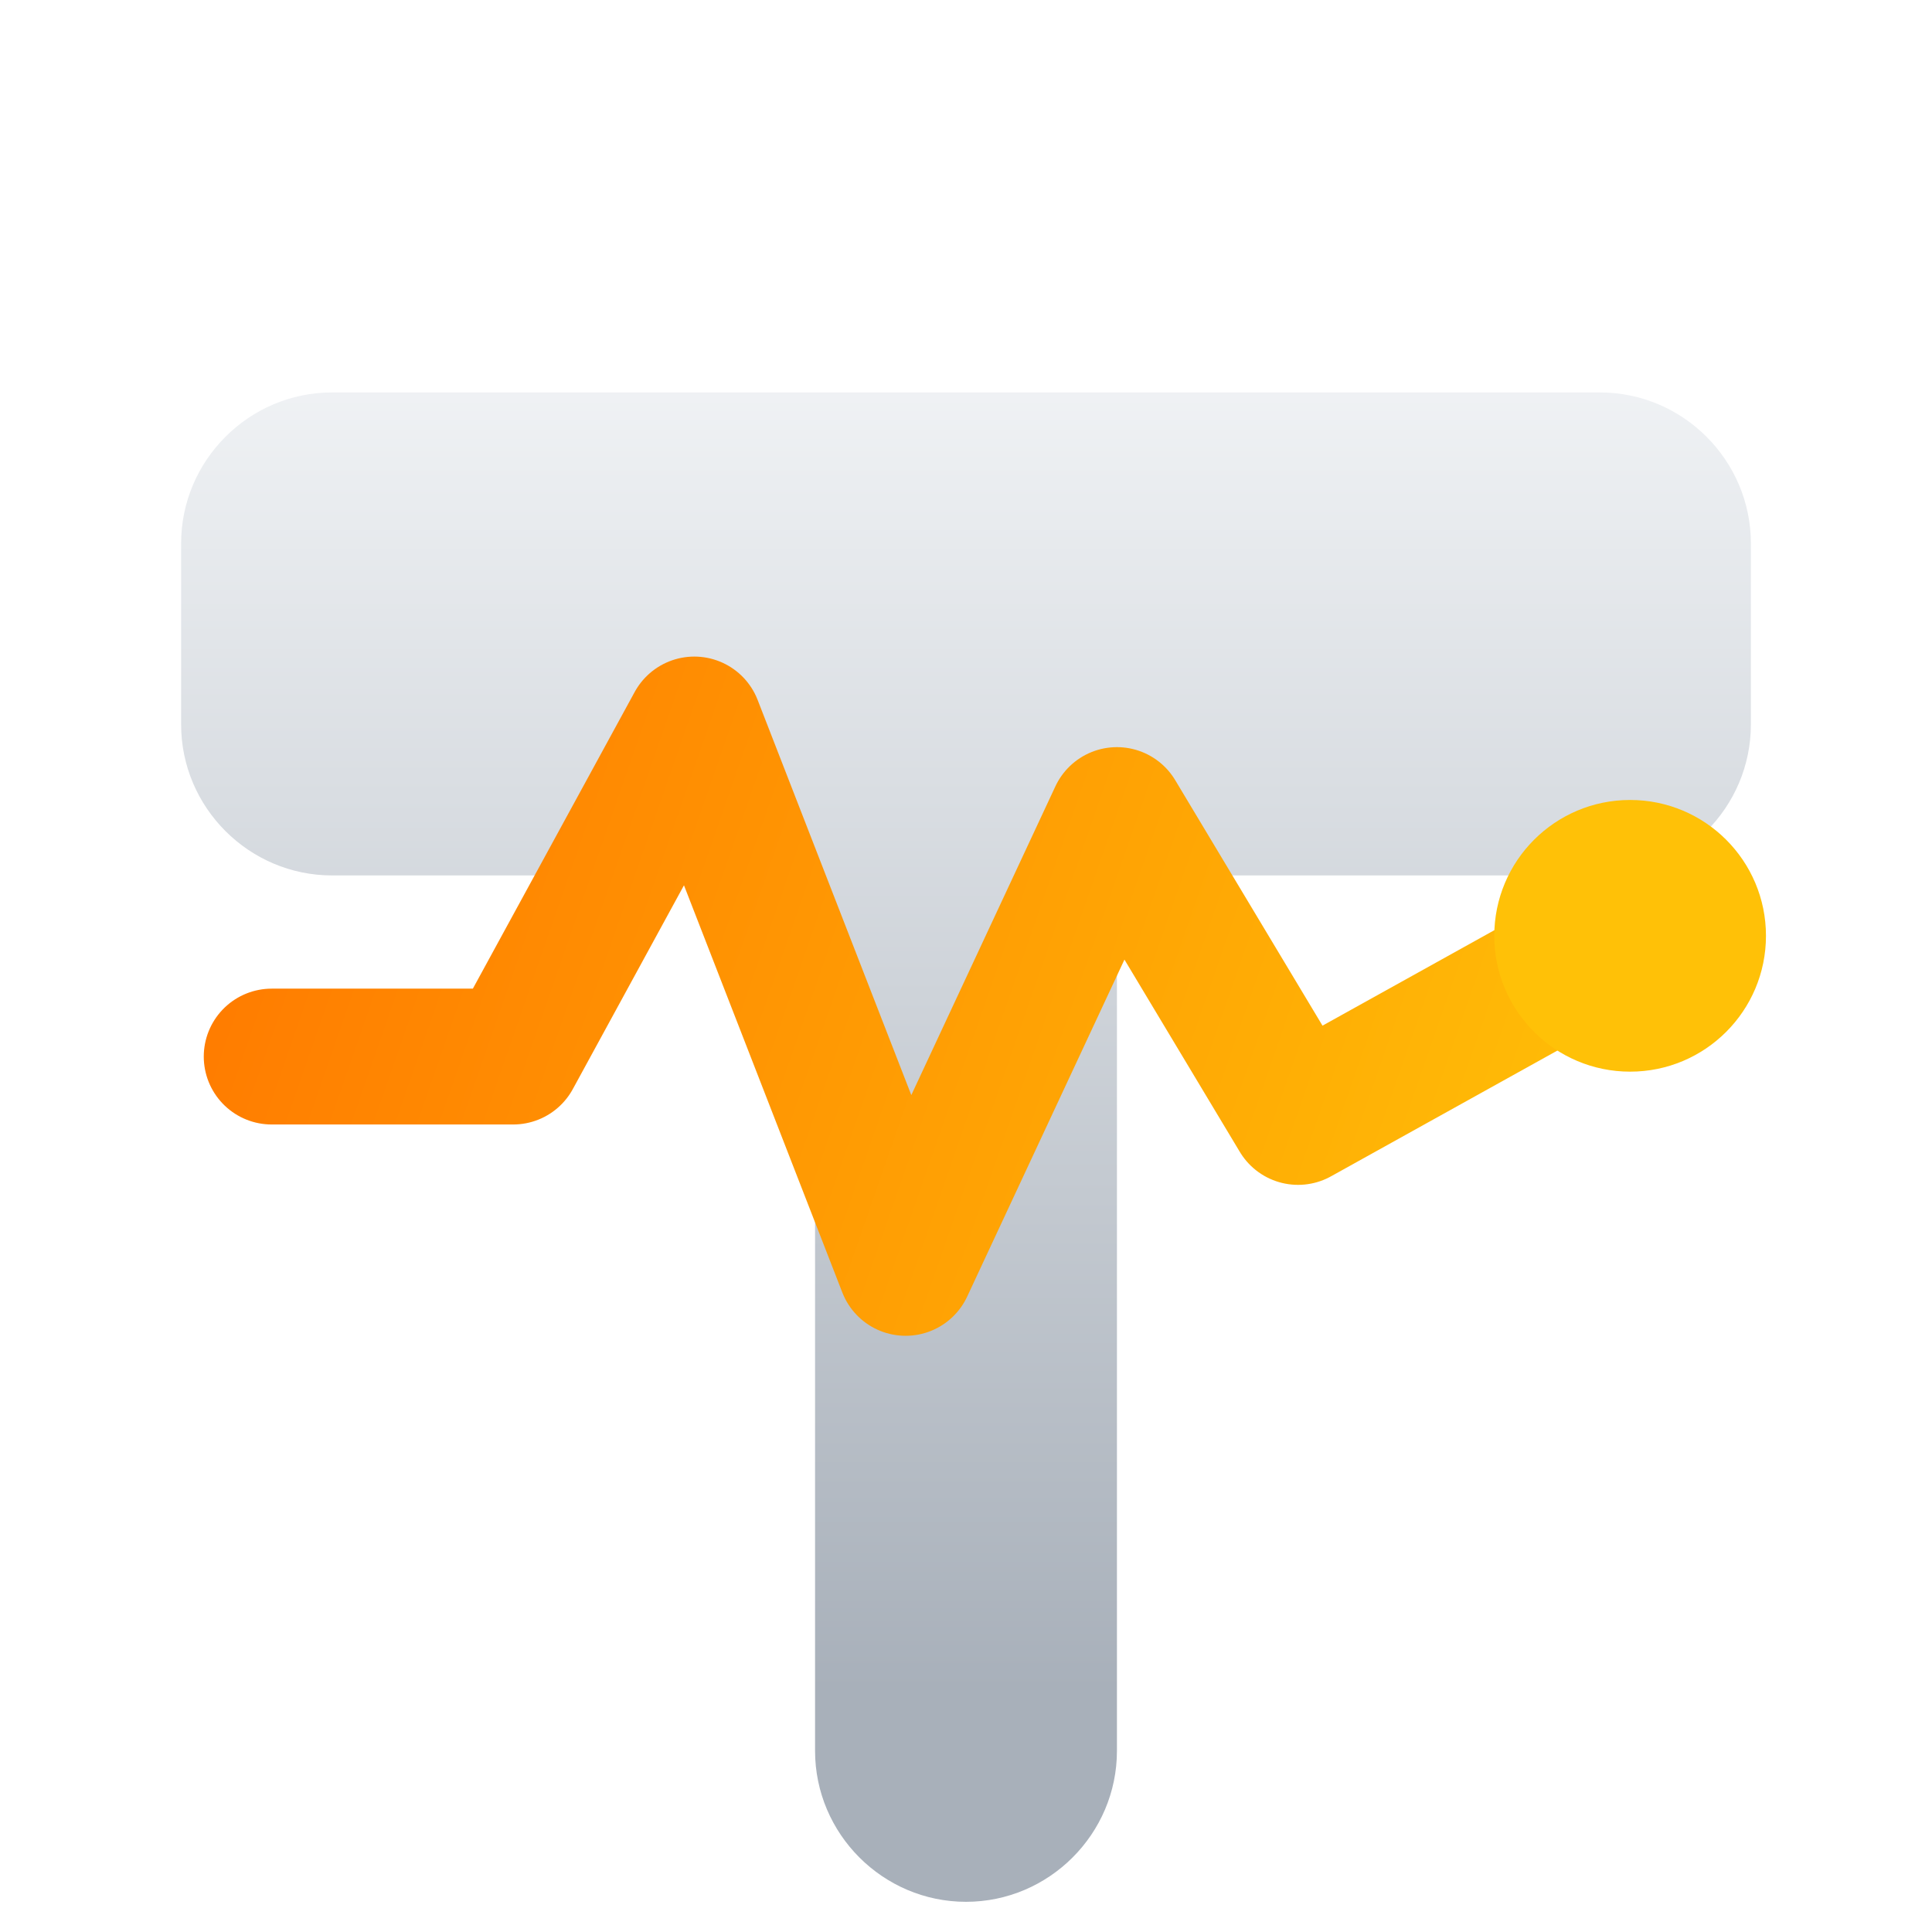
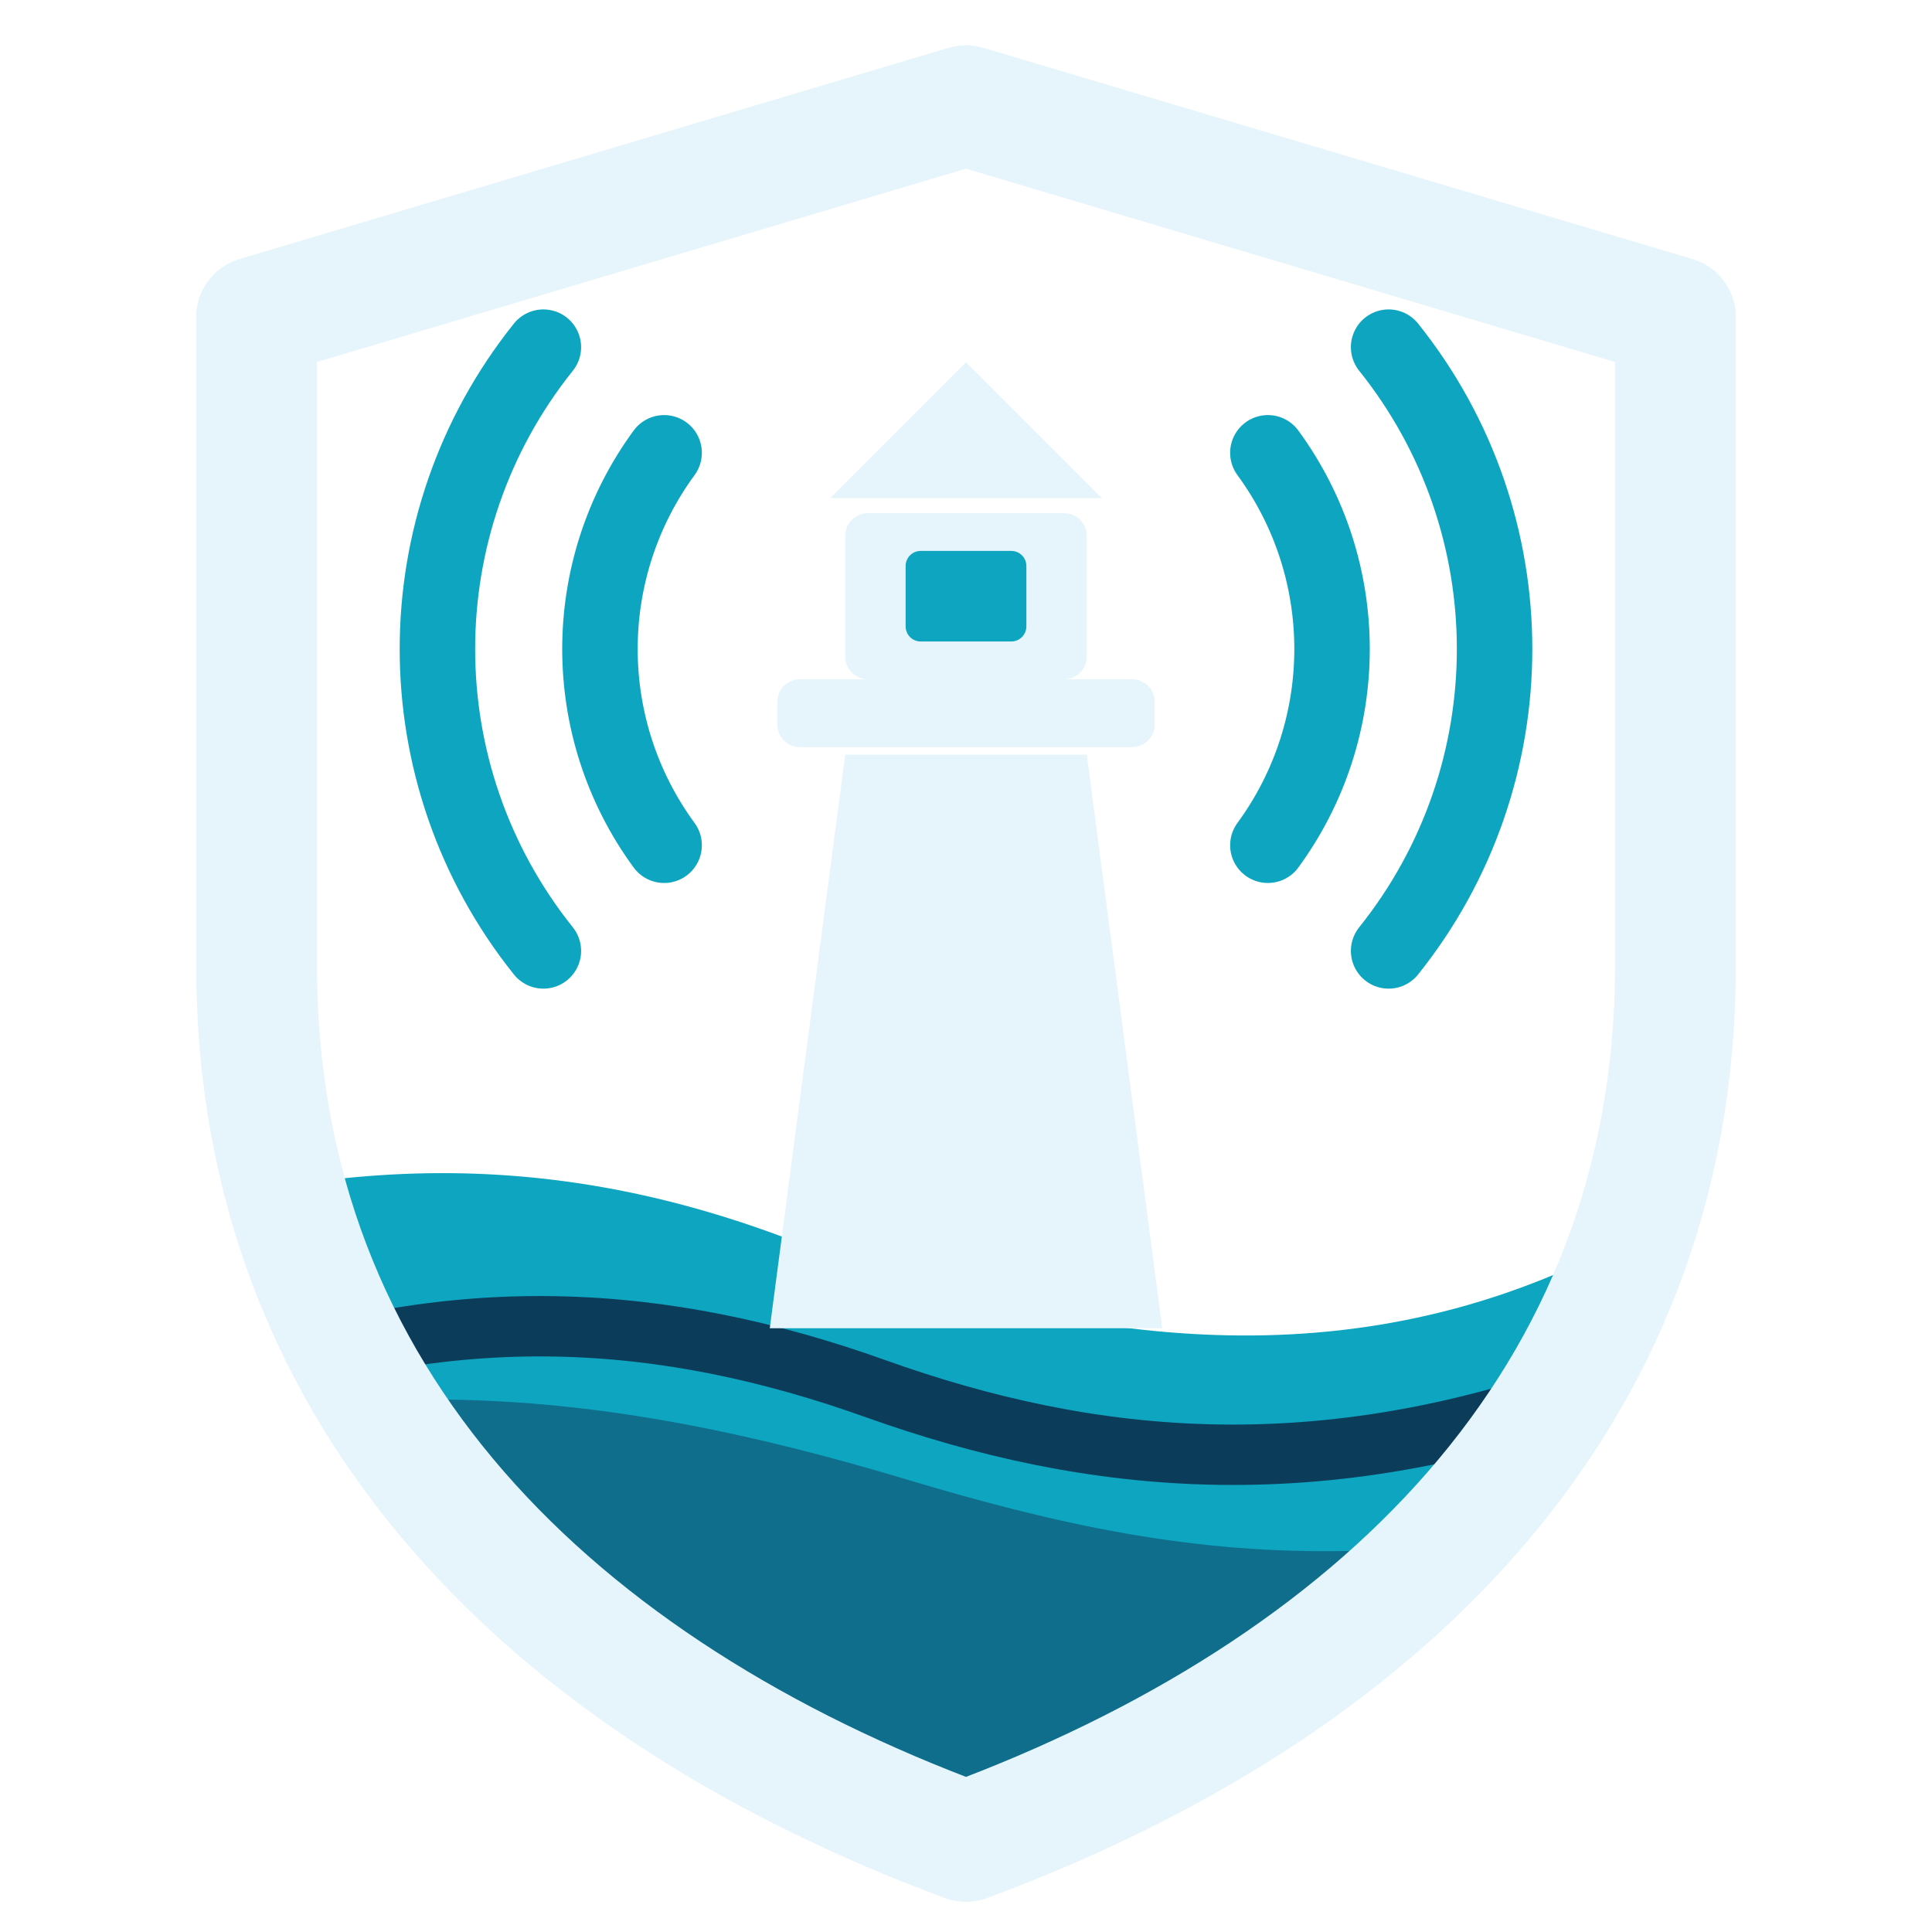
- <svg xmlns="http://www.w3.org/2000/svg" viewBox="0 0 128 128" fill="none" role="img" aria-labelledby="tt-mark-light-title">
+ <svg xmlns="http://www.w3.org/2000/svg" viewBox="0 0 128 128" fill="none" role="img" aria-labelledby="ph-title">
  <defs>
-     <linearGradient id="tt-steel-on-dark" x1="64" y1="20" x2="64" y2="112" gradientUnits="userSpaceOnUse">
-       <stop offset="0%" stop-color="#F4F6F8" />
-       <stop offset="100%" stop-color="#A8B0BA" />
-     </linearGradient>
-     <linearGradient id="tt-trace-on-dark" x1="20" y1="40" x2="112" y2="72" gradientUnits="userSpaceOnUse">
-       <stop offset="0%" stop-color="#FF7A00" />
-       <stop offset="100%" stop-color="#FFC107" />
-     </linearGradient>
+     <clipPath id="md-clip">
+       <path d="M64 7 L111 21 V64 C111 93 91 112 64 122 C37 112 17 93 17 64 V21 Z" />
+     </clipPath>
  </defs>
-   <path fill="url(#tt-steel-on-dark)" d="M22 26h84c5.5 0 10 4.5 10 10v12c0 5.5-4.5 10-10 10H74v58c0 5.5-4.5 10-10 10H64c-5.5 0-10-4.5-10-10V58H22c-5.5 0-10-4.5-10-10V36c0-5.5 4.5-10 10-10z" />
-   <path d="M18 70h16l12-22 14 36 14-30 12 20 18-10" stroke="url(#tt-trace-on-dark)" stroke-width="9" stroke-linecap="round" stroke-linejoin="round" fill="none" />
-   <circle cx="108" cy="62" r="9" fill="#FFC107" />
+   <g clip-path="url(#md-clip)">
+     <path d="M0 84 C20 76 36 76 52 82 S86 92 104 84 S124 76 128 78 V128 H0 Z" fill="#0EA5C0" />
+     <path d="M0 98 C22 90 40 92 60 98 S96 106 128 94 V128 H0 Z" fill="#0E6E8C" />
+     <path d="M14 92 C30 86 44 87 58 92 S88 99 108 91" fill="none" stroke="#0B3D5B" stroke-width="4" stroke-linecap="round" />
+   </g>
+   <g fill="none" stroke="#0EA5C0" stroke-width="5" stroke-linecap="round">
+     <path d="M44 30 A22 22 0 0 0 44 56" />
+     <path d="M36 23 A32 32 0 0 0 36 63" />
+     <path d="M84 30 A22 22 0 0 1 84 56" />
+     <path d="M92 23 A32 32 0 0 1 92 63" />
+   </g>
+   <g fill="#E6F4FB">
+     <path d="M55 33 L64 24 L73 33 Z" />
+     <rect x="56" y="34" width="16" height="11" rx="1.5" />
+     <rect x="51.5" y="45" width="25" height="4.5" rx="1.5" />
+     <path d="M56 50 H72 L77 88 H51 Z" />
+   </g>
+   <rect x="60" y="36.5" width="8" height="6" rx="1" fill="#0EA5C0" />
+   <path d="M64 7 L111 21 V64 C111 93 91 112 64 122 C37 112 17 93 17 64 V21 Z" fill="none" stroke="#E6F4FB" stroke-width="8" stroke-linejoin="round" />
</svg>
